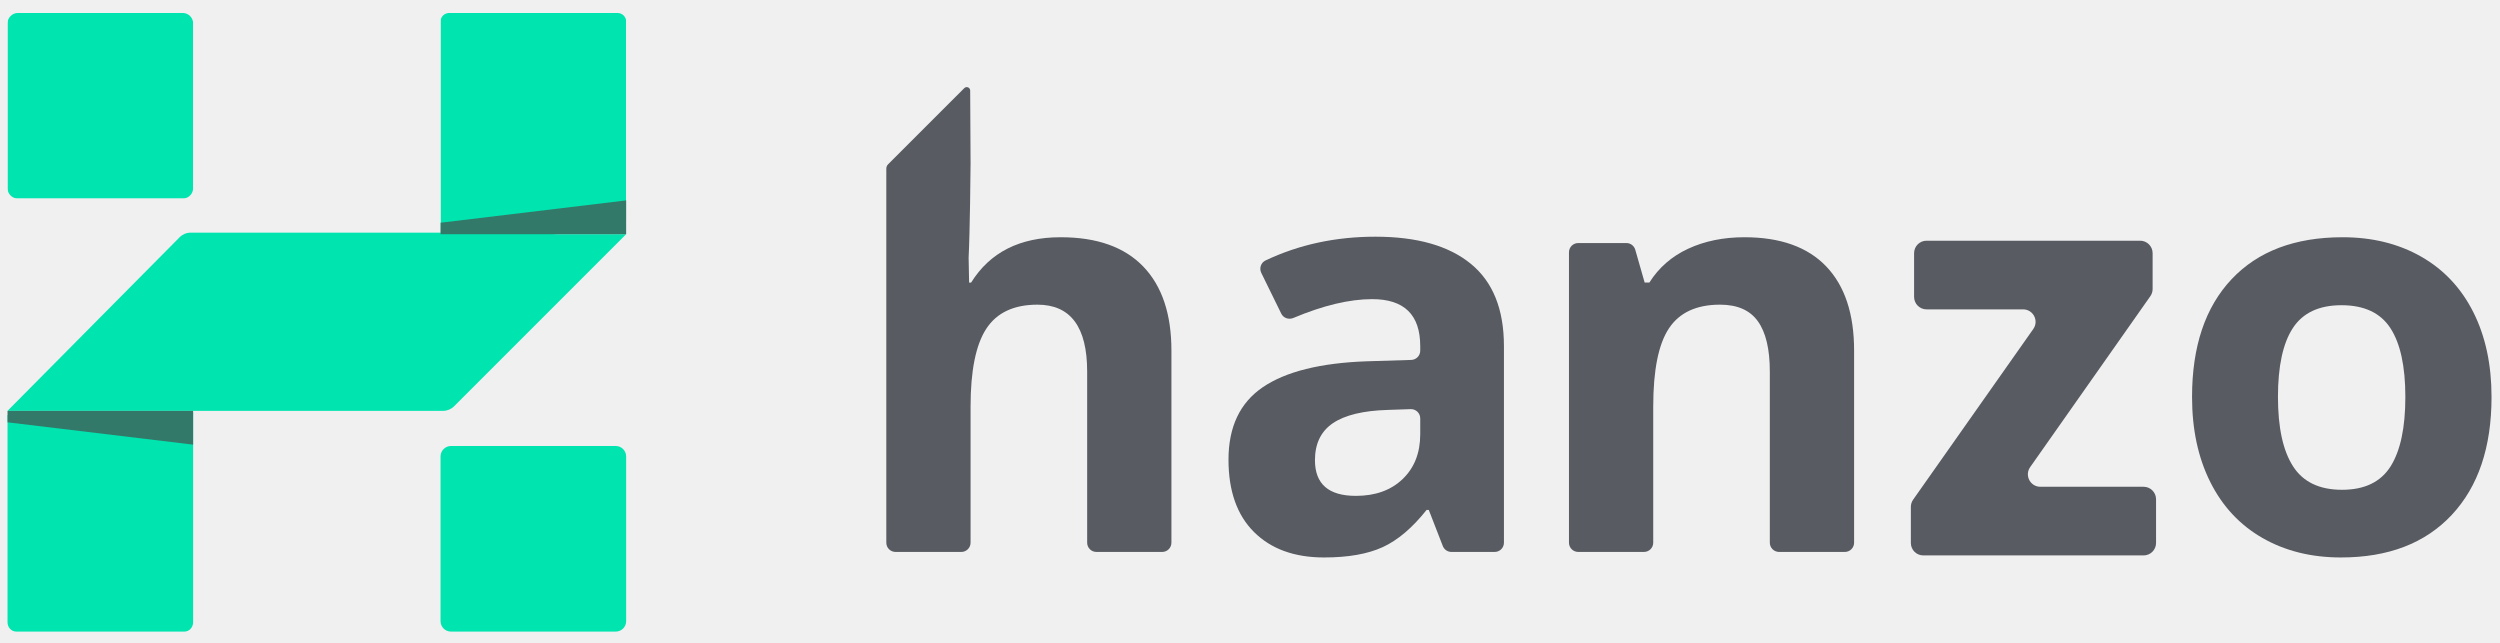
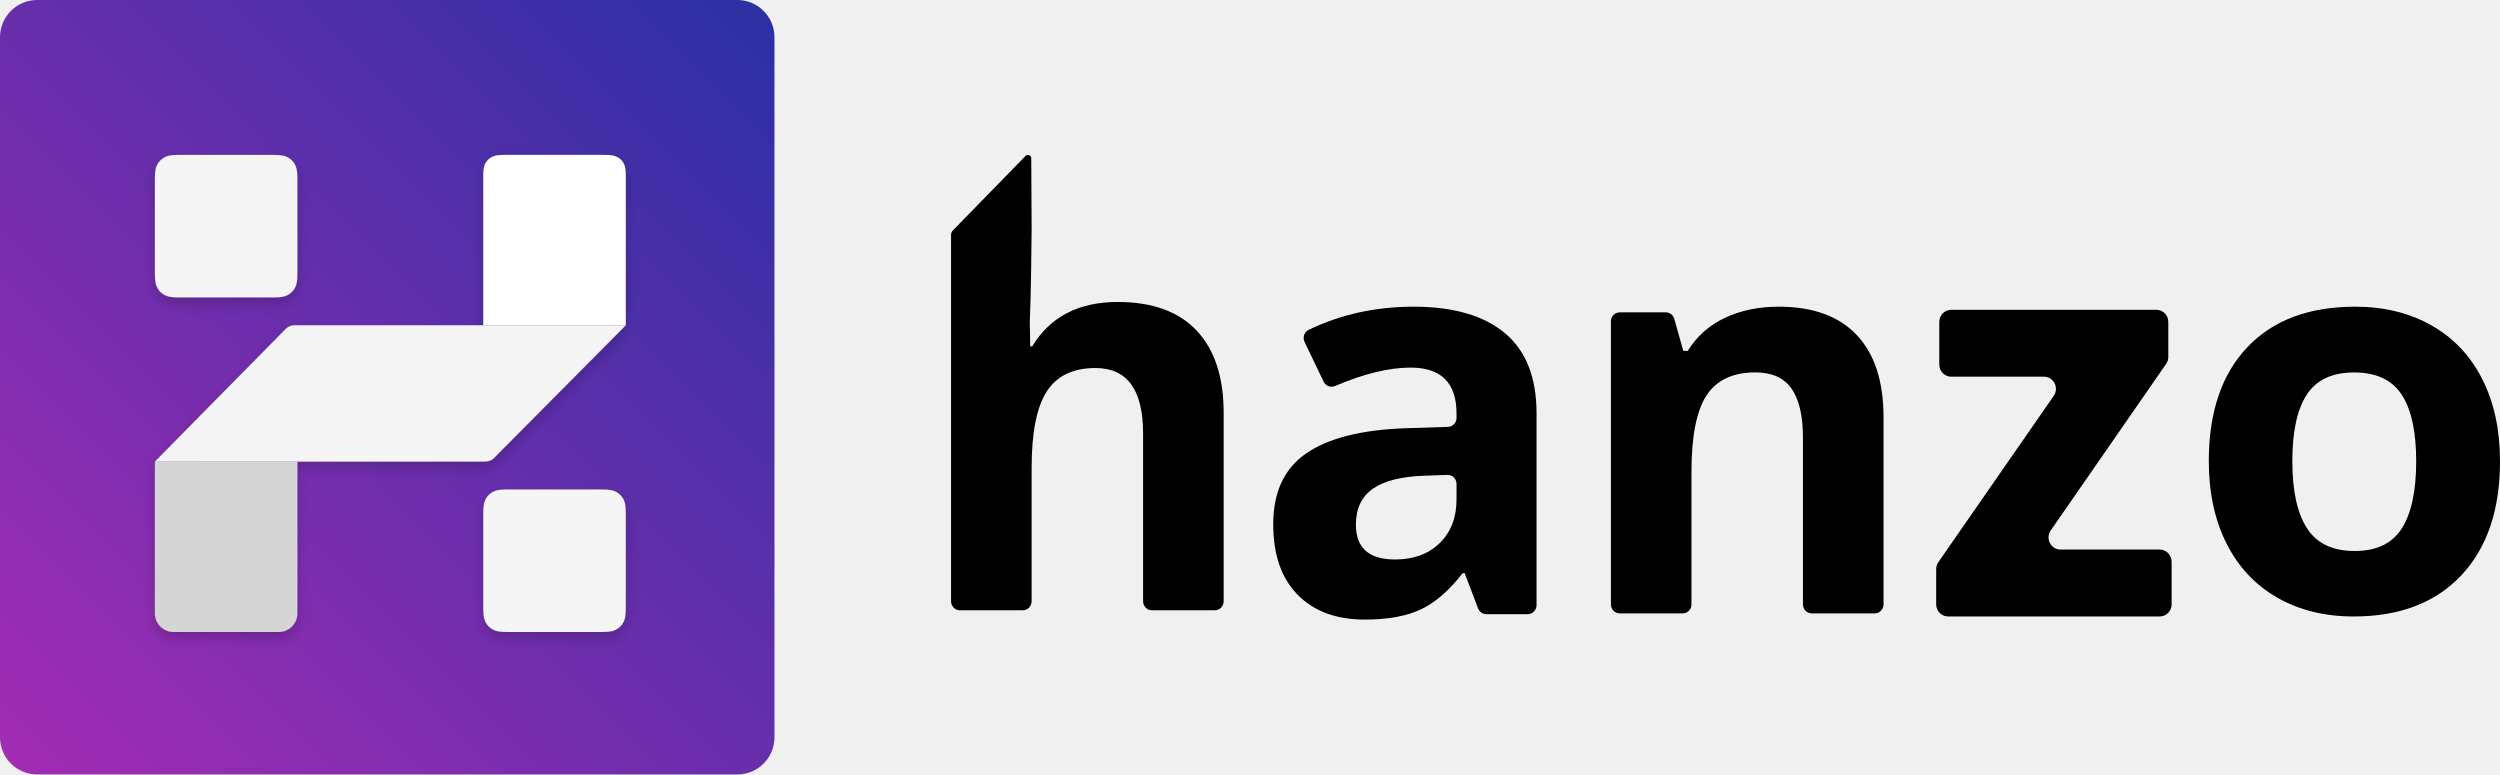
- <svg xmlns="http://www.w3.org/2000/svg" xmlns:xlink="http://www.w3.org/1999/xlink" width="109px" height="28px" viewBox="0 0 109 28" version="1.1">
+ <svg xmlns="http://www.w3.org/2000/svg" width="807px" height="250px" viewBox="0 0 807 250" version="1.1">
  <defs>
-     <polygon id="path-1" points="8.348 0.283 0.256 0.283 0.256 11.072 8.348 11.072 8.348 0.283" />
-     <polygon id="path-3" points="0 4.329 0 0.283 8.092 0.283 8.092 8.375 0 8.375 0 4.329" />
+     <linearGradient x1="100%" y1="0%" x2="0%" y2="100%" id="linearGradient-1">
+       <stop stop-color="#2B30A4" offset="0%" />
+       <stop stop-color="#A42CB4" offset="100%" />
+     </linearGradient>
+     <filter x="-7.9%" y="-7.8%" width="115.8%" height="115.6%" filterUnits="objectBoundingBox" id="filter-2">
+       <feOffset dx="0" dy="2" in="SourceAlpha" result="shadowOffsetOuter1" />
+       <feGaussianBlur stdDeviation="2" in="shadowOffsetOuter1" result="shadowBlurOuter1" />
+       <feColorMatrix values="0 0 0 0 0   0 0 0 0 0   0 0 0 0 0  0 0 0 0.185 0" type="matrix" in="shadowBlurOuter1" result="shadowMatrixOuter1" />
+       <feMerge>
+         <feMergeNode in="shadowMatrixOuter1" />
+         <feMergeNode in="SourceGraphic" />
+       </feMerge>
+     </filter>
  </defs>
-   <g id="Desktop-HD-Copy" stroke="none" stroke-width="1" fill="none" fill-rule="evenodd" transform="translate(-129, -3853)">
-     <g id="logo" transform="translate(128.4062, 3852.215)">
-       <g transform="translate(0.921875, 0.896484)">
-         <path d="M26.518,27.426 L19.335,27.426 C19.084,27.426 18.88,27.223 18.88,26.972 L18.88,19.789 C18.88,19.538 19.084,19.334 19.335,19.334 L26.518,19.334 C26.768,19.334 26.972,19.538 26.972,19.789 L26.972,26.972 C26.972,27.223 26.768,27.426 26.518,27.426" id="Fill-1" fill="#00E4B0" />
-         <path d="M7.712,27.426 L0.38,27.426 C0.17,27.426 0,27.243 0,27.016 L0,17.985 L8.092,17.868 L8.092,27.016 C8.092,27.243 7.922,27.426 7.712,27.426" id="Fill-3" fill="#00E4B0" />
-         <g id="Group-7" transform="translate(18.62435, 0.170981)">
-           <mask id="mask-2" fill="white">
-             <use xlink:href="#path-1" />
-           </mask>
-           <g id="Clip-6" />
-           <path d="M8.348,9.234 L0.256,11.072 L0.256,0.651 C0.256,0.448 0.426,0.283 0.636,0.283 L7.968,0.283 C8.178,0.283 8.348,0.448 8.348,0.651 L8.348,9.234 Z" id="Fill-5" fill="#00E4B0" mask="url(#mask-2)" />
+   <g id="Page-1" stroke="none" stroke-width="1" fill="none" fill-rule="evenodd">
+     <g id="Hanzo-Rounded-(White)" transform="translate(-137, -160)">
+       <g id="Group-3" transform="translate(137, 160)">
+         <g id="Group-2" transform="translate(307, 50)" fill="#000000" fill-rule="nonzero">
+           <path d="M163.166,106.21 C163.166,104.563 161.828,103.241 160.214,103.297 L153.106,103.546 C145.548,103.776 139.922,105.17 136.225,107.719 C132.532,110.271 130.683,114.158 130.683,119.378 C130.683,126.86 134.888,130.6 143.301,130.6 C149.323,130.6 154.142,128.832 157.749,125.292 C161.359,121.756 163.166,117.058 163.166,111.2 L163.166,106.21 Z M172.791,148.258 C171.614,148.258 170.557,147.52 170.129,146.398 L165.805,135.038 L165.127,135.038 C160.748,140.661 156.247,144.561 151.615,146.736 C146.979,148.911 140.942,150 133.496,150 C124.347,150 117.145,147.333 111.886,141.996 C106.627,136.659 104,129.061 104,119.204 C104,108.88 107.536,101.27 114.612,96.369 C121.691,91.468 132.361,88.755 146.625,88.233 L160.401,87.8 C161.941,87.751 163.166,86.459 163.166,84.887 L163.166,83.451 C163.166,73.59 158.221,68.659 148.332,68.659 C141.34,68.659 133.223,70.641 123.983,74.6 C122.578,75.2 120.952,74.613 120.28,73.219 L114.12,60.399 C113.426,58.956 113.995,57.175 115.416,56.486 C125.716,51.496 137.026,49 149.355,49 C162.143,49 171.945,51.841 178.77,57.526 C185.589,63.211 189,71.851 189,83.451 L189,145.345 C189,146.953 187.72,148.258 186.142,148.258 L172.791,148.258 Z" id="Fill-17" />
+           <path d="M298.141,148 L277.846,148 C276.267,148 274.99,146.696 274.99,145.09 L274.99,91.244 C274.99,84.233 273.768,78.973 271.322,75.469 C268.878,71.962 264.981,70.212 259.643,70.212 C252.363,70.212 247.106,72.686 243.868,77.642 C240.627,82.594 239.006,90.808 239.006,102.282 L239.006,145.09 C239.006,146.696 237.73,148 236.151,148 L215.855,148 C214.28,148 213,146.696 213,145.09 L213,53.739 C213,52.133 214.28,50.829 215.855,50.829 L230.717,50.829 C231.99,50.829 233.109,51.688 233.463,52.936 L236.363,63.257 L237.814,63.257 C240.714,58.564 244.704,55.014 249.794,52.609 C254.881,50.206 260.669,49 267.145,49 C278.232,49 286.643,52.061 292.386,58.174 C298.129,64.286 301,73.106 301,84.636 L301,145.09 C301,146.696 299.717,148 298.141,148" id="Fill-19" />
+           <path d="M432.967,98.87 C432.967,108.419 434.54,115.638 437.695,120.525 C440.844,125.419 445.978,127.862 453.083,127.862 C460.14,127.862 465.211,125.432 468.305,120.571 C471.395,115.71 472.945,108.477 472.945,98.87 C472.945,89.324 471.385,82.16 468.262,77.387 C465.14,72.614 460.022,70.226 452.913,70.226 C445.857,70.226 440.775,72.598 437.653,77.345 C434.533,82.088 432.967,89.265 432.967,98.87 M500,98.87 C500,114.575 495.837,126.857 487.512,135.713 C479.187,144.569 467.595,149 452.74,149 C443.431,149 435.223,146.973 428.114,142.916 C421.002,138.862 415.538,133.038 411.726,125.445 C407.906,117.851 406,108.995 406,98.87 C406,83.11 410.136,70.86 418.403,62.115 C426.666,53.373 438.287,49 453.26,49 C462.569,49 470.777,51.014 477.889,55.039 C484.998,59.066 490.462,64.848 494.274,72.383 C498.09,79.918 500,88.748 500,98.87" id="Fill-21" />
+           <path d="M79.302,56.74 C73.502,50.566 65.003,47.479 53.807,47.479 C41.186,47.479 31.977,52.256 26.18,61.811 L25.556,61.83 L25.412,53.943 C25.807,45.963 26.01,26.254 26.01,24.099 C26.01,24.099 25.952,7.582 25.891,1.082 C25.881,0.106 24.733,-0.361 24.061,0.327 L0.553,24.415 C0.199,24.778 0,25.269 0,25.783 L0,144.071 C0,145.689 1.28,147 2.859,147 L23.154,147 C24.73,147 26.01,145.689 26.01,144.071 L26.01,101.038 C26.01,89.681 27.63,81.467 30.868,76.4 C34.109,71.333 39.367,68.799 46.643,68.799 C56.875,68.799 61.99,75.846 61.99,89.941 L61.99,144.071 C61.99,145.689 63.27,147 64.846,147 L85.141,147 C86.72,147 88,145.689 88,144.071 L88,83.302 C88,71.771 85.103,62.918 79.302,56.74" id="Fill-24" />
+           <path d="M390.135,149 L321.862,149 C319.728,149 318,147.243 318,145.077 L318,133.719 C318,132.91 318.245,132.123 318.704,131.461 L355.95,77.78 C357.752,75.184 355.921,71.599 352.792,71.599 L322.863,71.599 C320.732,71.599 319.001,69.846 319.001,67.68 L319.001,53.919 C319.001,51.757 320.732,50 322.863,50 L389.069,50 C391.203,50 392.931,51.757 392.931,53.919 L392.931,65.215 C392.931,66.022 392.686,66.811 392.227,67.47 L354.978,121.22 C353.179,123.819 355.007,127.398 358.139,127.398 L390.135,127.398 C392.269,127.398 394,129.154 394,131.32 L394,145.077 C394,147.243 392.269,149 390.135,149" id="Fill-26" />
        </g>
-         <g id="Group-10" transform="translate(0, 0.170981)">
-           <mask id="mask-4" fill="white">
-             <use xlink:href="#path-3" />
-           </mask>
-           <g id="Clip-9" />
-           <path d="M7.637,8.375 L0.454,8.375 C0.204,8.375 0,8.171 0,7.921 L0,0.737 C0,0.487 0.204,0.283 0.454,0.283 L7.637,0.283 C7.888,0.283 8.092,0.487 8.092,0.737 L8.092,7.921 C8.092,8.171 7.888,8.375 7.637,8.375" id="Fill-8" fill="#00E4B0" mask="url(#mask-4)" />
+         <g id="Group">
+           <rect id="Rectangle-2" fill="url(#linearGradient-1)" x="0" y="0" width="250" height="250" rx="12" />
+           <g id="Group-2" filter="url(#filter-2)" transform="translate(50, 50)">
+             <path d="M0,99 L46,99 L46,148 C46,151.314 43.314,154 40,154 L6,154 C2.686,154 4.05812251e-16,151.314 0,148 L0,99 L0,99 Z" id="Rectangle-8" fill="#D5D5D5" />
+             <path d="M106,0 L152,0 L152,48.285 C152,50.62 151.754,51.467 151.291,52.32 C150.828,53.174 150.15,53.844 149.285,54.3 C148.42,54.757 147.562,55 145.196,55 L112.804,55 C110.438,55 109.58,54.757 108.715,54.3 C107.85,53.844 107.172,53.174 106.709,52.32 C106.246,51.467 106,50.62 106,48.285 L106,0 Z" id="Rectangle-8" fill="#FFFFFF" transform="translate(129, 27.5) scale(1, -1) translate(-129, -27.5) " />
+             <path d="M108.542,55 L86.786,55 L65.149,55 L44.975,55 C43.961,55 42.991,55.406 42.277,56.129 L0,99 L43.393,99 L65.149,99 L86.786,99 L104.823,99 C107.585,99 108.542,99 110.028,97.271 L152,55 L108.542,55 Z" id="Fill-11-Copy" fill="#F5F5F5" fill-rule="nonzero" />
+             <path d="M7.692,-3.10752092e-16 L38.308,3.10752092e-16 C40.983,-1.80555915e-16 41.953,0.278 42.931,0.801 C43.908,1.324 44.676,2.092 45.199,3.069 C45.722,4.047 46,5.017 46,7.692 L46,38.308 C46,40.983 45.722,41.953 45.199,42.931 C44.676,43.908 43.908,44.676 42.931,45.199 C41.953,45.722 40.983,46 38.308,46 L7.692,46 C5.017,46 4.047,45.722 3.069,45.199 C2.092,44.676 1.324,43.908 0.801,42.931 C0.278,41.953 1.2037061e-16,40.983 -2.07168062e-16,38.308 L2.07168062e-16,7.692 C-1.2037061e-16,5.017 0.278,4.047 0.801,3.069 C1.324,2.092 2.092,1.324 3.069,0.801 C4.047,0.278 5.017,1.80555915e-16 7.692,-3.10752092e-16 Z" id="Rectangle-8" fill="#F5F5F5" />
+             <path d="M113.692,108 L144.308,108 C146.983,108 147.953,108.278 148.931,108.801 C149.908,109.324 150.676,110.092 151.199,111.069 C151.722,112.047 152,113.017 152,115.692 L152,146.308 C152,148.983 151.722,149.953 151.199,150.931 C150.676,151.908 149.908,152.676 148.931,153.199 C147.953,153.722 146.983,154 144.308,154 L113.692,154 C111.017,154 110.047,153.722 109.069,153.199 C108.092,152.676 107.324,151.908 106.801,150.931 C106.278,149.953 106,148.983 106,146.308 L106,115.692 C106,113.017 106.278,112.047 106.801,111.069 C107.324,110.092 108.092,109.324 109.069,108.801 C110.047,108.278 111.017,108 113.692,108 Z" id="Rectangle-8" fill="#F5F5F5" />
+           </g>
        </g>
-         <path d="M19.269,10.099 L19.269,10.032 L15.407,10.032 L11.565,10.032 L7.984,10.032 C7.804,10.032 7.632,10.104 7.505,10.231 L0,17.802 L7.703,17.802 L11.565,17.802 L15.407,17.802 L18.989,17.802 C19.168,17.802 19.34,17.731 19.466,17.605 L26.972,10.099 L19.269,10.099 Z" id="Fill-11" fill="#00E4B0" />
-         <polygon id="Fill-13" fill="#337969" points="0.002 18.302 0 17.802 8.092 17.802 8.092 19.275" />
-         <polygon id="Fill-15" fill="#337969" points="18.882 9.599 18.88 10.099 26.972 10.099 26.972 8.626" />
-         <path d="M61.594,18.13 C61.594,17.902 61.405,17.719 61.177,17.727 L60.173,17.761 C59.105,17.793 58.31,17.986 57.787,18.339 C57.265,18.693 57.004,19.231 57.004,19.954 C57.004,20.99 57.598,21.508 58.787,21.508 C59.638,21.508 60.319,21.263 60.829,20.773 C61.339,20.283 61.594,19.633 61.594,18.821 L61.594,18.13 Z M62.954,23.953 C62.788,23.953 62.638,23.851 62.578,23.695 L61.967,22.122 L61.871,22.122 C61.252,22.901 60.616,23.441 59.962,23.742 C59.307,24.043 58.454,24.194 57.402,24.194 C56.109,24.194 55.091,23.825 54.348,23.086 C53.605,22.347 53.234,21.295 53.234,19.93 C53.234,18.5 53.734,17.446 54.733,16.768 C55.734,16.089 57.241,15.713 59.257,15.641 L61.203,15.581 C61.421,15.574 61.594,15.395 61.594,15.178 L61.594,14.979 C61.594,13.613 60.895,12.931 59.498,12.931 C58.51,12.931 57.363,13.205 56.058,13.753 C55.859,13.836 55.629,13.755 55.534,13.562 L54.664,11.787 C54.566,11.587 54.646,11.34 54.847,11.245 C56.302,10.554 57.9,10.208 59.643,10.208 C61.45,10.208 62.835,10.602 63.799,11.389 C64.762,12.176 65.244,13.373 65.244,14.979 L65.244,23.55 C65.244,23.772 65.064,23.953 64.841,23.953 L62.954,23.953 Z" id="Fill-17" fill="#585C62" />
-         <path d="M80.107,23.953 L77.24,23.953 C77.017,23.953 76.836,23.772 76.836,23.55 L76.836,16.087 C76.836,15.115 76.664,14.386 76.318,13.9 C75.973,13.414 75.422,13.172 74.668,13.172 C73.64,13.172 72.897,13.515 72.44,14.202 C71.982,14.888 71.753,16.026 71.753,17.617 L71.753,23.55 C71.753,23.772 71.572,23.953 71.349,23.953 L68.482,23.953 C68.26,23.953 68.079,23.772 68.079,23.55 L68.079,10.889 C68.079,10.666 68.26,10.485 68.482,10.485 L70.582,10.485 C70.762,10.485 70.92,10.604 70.97,10.778 L71.379,12.208 L71.584,12.208 C71.994,11.557 72.558,11.065 73.277,10.732 C73.995,10.399 74.813,10.232 75.728,10.232 C77.294,10.232 78.483,10.656 79.294,11.503 C80.105,12.351 80.511,13.573 80.511,15.171 L80.511,23.55 C80.511,23.772 80.33,23.953 80.107,23.953" id="Fill-19" fill="#585C62" />
-         <path d="M98.991,17.195 C98.991,18.528 99.209,19.536 99.648,20.218 C100.085,20.902 100.798,21.243 101.785,21.243 C102.766,21.243 103.47,20.904 103.9,20.225 C104.329,19.546 104.545,18.536 104.545,17.195 C104.545,15.862 104.328,14.862 103.894,14.196 C103.46,13.529 102.749,13.196 101.762,13.196 C100.782,13.196 100.076,13.527 99.642,14.19 C99.208,14.852 98.991,15.854 98.991,17.195 M108.303,17.195 C108.303,19.388 107.725,21.102 106.568,22.339 C105.412,23.575 103.801,24.194 101.738,24.194 C100.444,24.194 99.304,23.911 98.317,23.345 C97.329,22.779 96.57,21.966 96.04,20.905 C95.509,19.845 95.245,18.609 95.245,17.195 C95.245,14.995 95.819,13.284 96.968,12.063 C98.116,10.843 99.73,10.232 101.81,10.232 C103.103,10.232 104.243,10.513 105.231,11.075 C106.219,11.638 106.978,12.445 107.508,13.497 C108.038,14.549 108.303,15.782 108.303,17.195" id="Fill-21" fill="#585C62" />
-         <path d="M49.518,11.509 C48.698,10.658 47.498,10.232 45.916,10.232 C44.133,10.232 42.832,10.891 42.013,12.208 L41.925,12.211 L41.904,11.123 C41.96,10.023 41.989,7.306 41.989,7.009 C41.989,7.009 41.981,4.732 41.972,3.835 C41.971,3.701 41.809,3.636 41.714,3.731 L38.393,7.052 C38.343,7.102 38.315,7.17 38.315,7.241 L38.315,23.549 C38.315,23.773 38.495,23.953 38.718,23.953 L41.586,23.953 C41.808,23.953 41.989,23.773 41.989,23.549 L41.989,17.616 C41.989,16.051 42.218,14.918 42.675,14.22 C43.133,13.521 43.876,13.172 44.904,13.172 C46.349,13.172 47.072,14.143 47.072,16.087 L47.072,23.549 C47.072,23.773 47.253,23.953 47.475,23.953 L50.343,23.953 C50.566,23.953 50.746,23.773 50.746,23.549 L50.746,15.171 C50.746,13.581 50.337,12.361 49.518,11.509" id="Fill-24" fill="#585C62" />
-         <path d="M93.132,24.105 L83.528,24.105 C83.228,24.105 82.985,23.862 82.985,23.562 L82.985,21.987 C82.985,21.875 83.02,21.766 83.084,21.674 L88.323,14.233 C88.577,13.873 88.319,13.377 87.879,13.377 L83.669,13.377 C83.369,13.377 83.126,13.133 83.126,12.833 L83.126,10.926 C83.126,10.626 83.369,10.383 83.669,10.383 L92.982,10.383 C93.282,10.383 93.526,10.626 93.526,10.926 L93.526,12.492 C93.526,12.603 93.491,12.713 93.426,12.804 L88.187,20.255 C87.934,20.615 88.191,21.111 88.631,21.111 L93.132,21.111 C93.432,21.111 93.676,21.355 93.676,21.655 L93.676,23.562 C93.676,23.862 93.432,24.105 93.132,24.105" id="Fill-26" fill="#585C62" />
      </g>
    </g>
  </g>
</svg>
